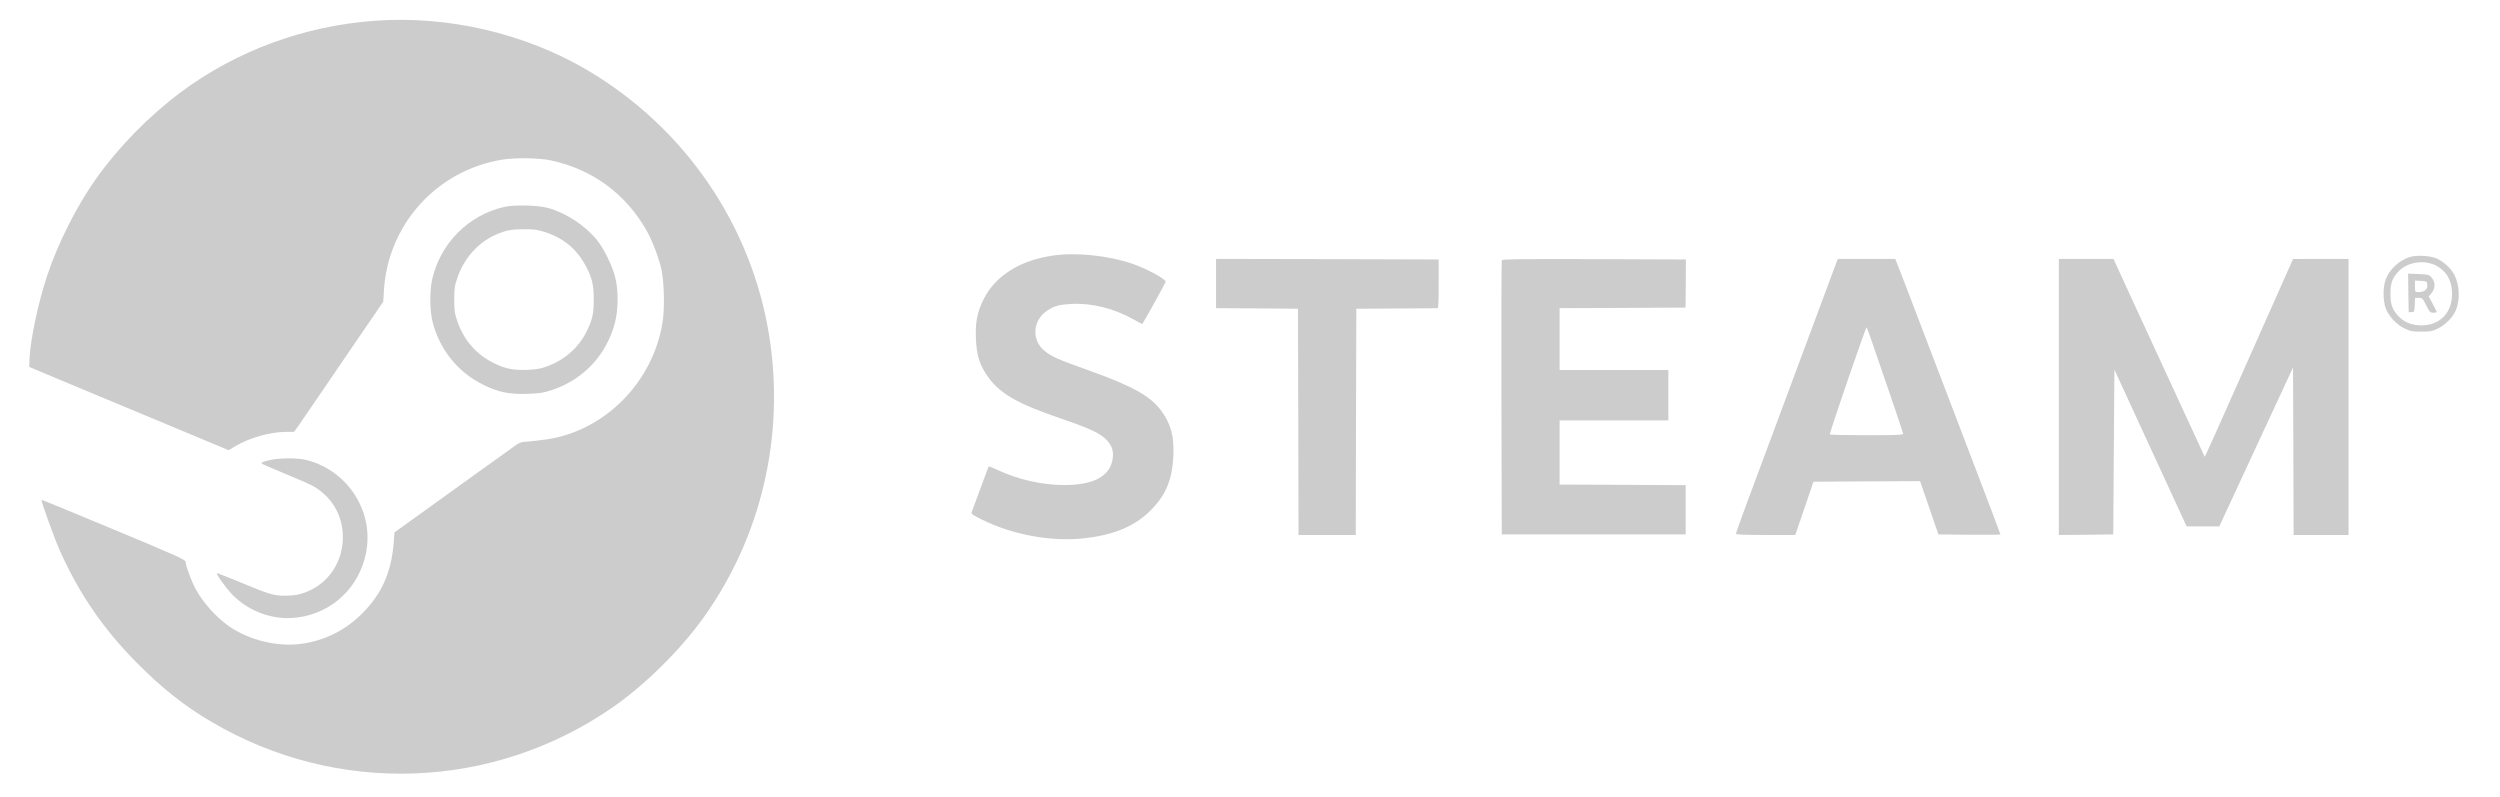
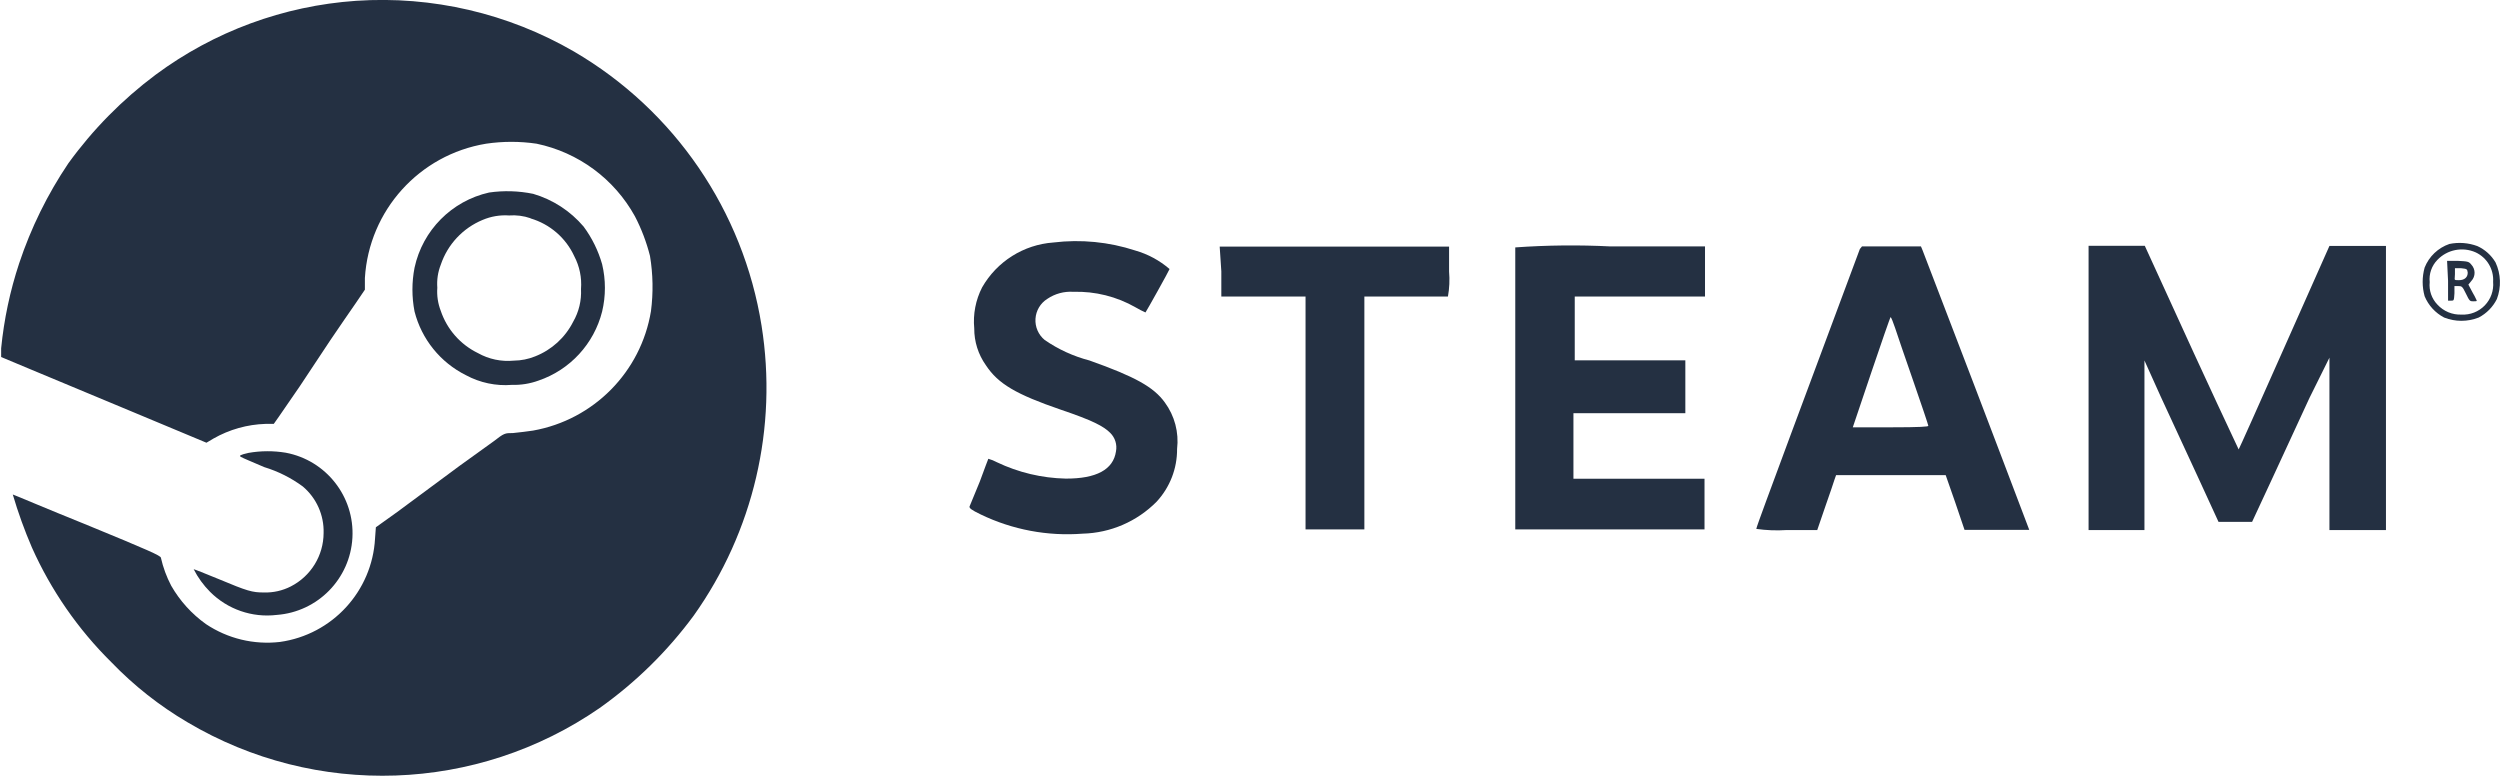
- <svg xmlns="http://www.w3.org/2000/svg" width="157" height="50" viewBox="0 0 157 50" fill="none">
-   <path d="M23.558 1.302C19.1 1.619 14.828 3.194 11.326 5.813C9.334 7.302 7.443 9.237 6.033 11.223C4.818 12.935 3.632 15.288 2.956 17.324C2.409 18.971 1.906 21.338 1.855 22.511L1.834 23.043L3.667 23.813C4.674 24.23 7.493 25.41 9.931 26.424L14.361 28.273L14.778 28.022C15.669 27.489 16.964 27.122 17.978 27.122H18.467L18.783 26.676C18.963 26.424 19.531 25.59 20.056 24.82C20.581 24.05 21.444 22.784 21.969 22.014C22.494 21.245 23.184 20.237 23.5 19.777L24.069 18.942L24.112 18.23C24.363 14.101 27.42 10.712 31.511 10.029C32.317 9.892 33.87 9.914 34.589 10.072C37.221 10.64 39.292 12.165 40.615 14.496C40.961 15.108 41.385 16.216 41.536 16.921C41.715 17.755 41.752 19.403 41.6 20.295C40.982 24.007 38.012 27.014 34.402 27.583C34.014 27.64 33.46 27.705 33.18 27.727C32.676 27.755 32.648 27.763 31.993 28.245C31.619 28.511 30.684 29.18 29.915 29.734C28.347 30.863 27.916 31.173 26.068 32.504L24.773 33.432L24.723 34.108C24.572 35.942 23.968 37.309 22.753 38.518C21.695 39.583 20.38 40.237 18.913 40.432C17.424 40.633 15.677 40.216 14.397 39.338C13.606 38.798 12.743 37.842 12.282 36.978C12.009 36.475 11.65 35.496 11.65 35.266C11.65 35.151 10.895 34.813 7.141 33.252C4.66 32.216 2.625 31.381 2.61 31.389C2.56 31.446 3.43 33.856 3.783 34.633C4.991 37.324 6.53 39.554 8.629 41.662C10.204 43.245 11.578 44.331 13.268 45.324C21.135 49.971 30.907 49.633 38.429 44.453C40.457 43.057 42.694 40.856 44.168 38.806C47.814 33.719 49.302 27.367 48.31 21.115C47.209 14.144 43.01 8.014 36.869 4.396C32.95 2.093 28.139 0.971 23.558 1.302Z" fill="#CCCCCC" />
-   <path d="M31.677 12.993C29.419 13.496 27.628 15.302 27.132 17.583C26.974 18.324 26.988 19.532 27.175 20.252C27.614 21.95 28.757 23.374 30.31 24.144C31.296 24.633 31.964 24.77 33.108 24.734C33.935 24.705 34.136 24.669 34.733 24.468C36.674 23.806 38.105 22.259 38.623 20.252C38.839 19.389 38.846 18.209 38.623 17.374C38.429 16.633 37.926 15.619 37.487 15.072C36.746 14.158 35.531 13.36 34.409 13.058C33.784 12.885 32.309 12.849 31.677 12.993ZM34.208 14.568C35.445 14.964 36.308 15.712 36.876 16.878C37.207 17.547 37.286 17.942 37.286 18.849C37.286 19.741 37.199 20.093 36.811 20.87C36.344 21.806 35.502 22.561 34.488 22.957C34.014 23.144 33.769 23.194 33.187 23.223C32.259 23.266 31.741 23.166 31.008 22.799C29.929 22.273 29.138 21.374 28.735 20.216C28.549 19.683 28.527 19.504 28.527 18.813C28.527 18.122 28.549 17.942 28.735 17.41C29.181 16.137 30.116 15.137 31.296 14.669C31.864 14.446 32.123 14.403 32.913 14.396C33.51 14.389 33.748 14.425 34.208 14.568Z" fill="#CCCCCC" />
-   <path d="M66.122 16.05C64.037 16.353 62.512 17.317 61.771 18.791C61.369 19.597 61.239 20.259 61.289 21.288C61.333 22.288 61.498 22.842 61.958 23.54C62.713 24.676 63.814 25.324 66.553 26.259C68.473 26.914 69.142 27.23 69.531 27.669C69.847 28.029 69.94 28.331 69.876 28.799C69.725 29.907 68.682 30.468 66.805 30.46C65.396 30.453 63.907 30.108 62.613 29.497C62.339 29.367 62.109 29.281 62.095 29.288C62.081 29.302 61.843 29.928 61.57 30.683C61.289 31.432 61.045 32.108 61.016 32.173C60.98 32.273 61.11 32.36 61.714 32.655C63.598 33.576 65.949 34.014 67.934 33.82C69.984 33.619 71.371 33.022 72.436 31.871C73.248 30.993 73.629 30.022 73.687 28.648C73.745 27.417 73.536 26.626 72.939 25.813C72.256 24.871 71.127 24.245 68.344 23.252C66.359 22.54 66.057 22.403 65.59 22.029C64.77 21.36 64.849 20.122 65.748 19.518C66.215 19.209 66.489 19.13 67.344 19.086C68.552 19.022 69.984 19.381 71.141 20.036C71.458 20.216 71.724 20.353 71.738 20.345C71.803 20.281 73.205 17.748 73.205 17.698C73.205 17.518 72.047 16.892 71.12 16.568C69.638 16.05 67.596 15.835 66.122 16.05Z" fill="#CCCCCC" />
-   <path d="M151.322 16.144C150.639 16.367 150.035 16.942 149.812 17.576C149.647 18.065 149.647 18.842 149.812 19.331C149.985 19.827 150.481 20.374 150.999 20.626C151.358 20.799 151.495 20.827 152.056 20.827C152.617 20.827 152.753 20.799 153.113 20.626C153.559 20.41 154.055 19.907 154.22 19.504C154.501 18.835 154.465 17.907 154.141 17.273C153.933 16.863 153.48 16.439 153.034 16.238C152.617 16.05 151.747 16.007 151.322 16.144ZM152.919 16.648C153.616 16.979 153.99 17.604 153.99 18.453C153.99 19.648 153.228 20.432 152.056 20.432C151.437 20.432 150.948 20.223 150.589 19.82C150.222 19.403 150.121 19.108 150.121 18.453C150.121 17.799 150.222 17.504 150.589 17.086C151.121 16.482 152.156 16.288 152.919 16.648Z" fill="#CCCCCC" />
-   <path d="M151.243 18.389L151.265 19.604H151.445C151.617 19.604 151.624 19.583 151.646 19.151L151.667 18.705H151.898C152.113 18.705 152.149 18.741 152.365 19.173C152.574 19.59 152.617 19.64 152.811 19.64C152.926 19.64 153.027 19.619 153.027 19.59C153.027 19.568 152.912 19.338 152.775 19.086L152.523 18.619L152.703 18.403C152.94 18.122 152.947 17.712 152.71 17.439C152.559 17.252 152.494 17.238 151.883 17.209L151.229 17.18L151.243 18.389ZM152.437 17.892C152.466 18.166 152.25 18.345 151.898 18.345C151.66 18.345 151.66 18.345 151.66 17.979V17.619L152.041 17.64C152.401 17.662 152.415 17.669 152.437 17.892Z" fill="#CCCCCC" />
-   <path d="M76.369 17.806V19.353L78.944 19.367L81.511 19.389L81.532 26.489L81.547 33.597H83.345H85.142L85.157 26.489L85.178 19.389L87.695 19.374C89.083 19.367 90.248 19.36 90.284 19.353C90.327 19.353 90.356 18.799 90.349 17.82V16.295L83.359 16.273L76.369 16.259V17.806Z" fill="#CCCCCC" />
-   <path d="M94.311 16.345C94.289 16.396 94.282 20.288 94.289 25L94.311 33.561H100.085H105.86V32.014V30.468L101.898 30.446L97.942 30.431V28.417V26.403H101.358H104.774V24.82V23.237H101.358H97.942V21.295V19.352L101.898 19.338L105.853 19.316L105.867 17.806L105.874 16.295L100.107 16.273C95.534 16.259 94.333 16.273 94.311 16.345Z" fill="#CCCCCC" />
-   <path d="M115.338 16.453C115.23 16.741 113.26 22.022 111.153 27.698C110.664 29.022 109.981 30.856 109.635 31.777C109.297 32.698 109.017 33.482 109.017 33.525C109.017 33.576 109.65 33.597 110.88 33.597H112.742L113.231 32.173C113.497 31.396 113.756 30.64 113.799 30.504L113.885 30.252L117.229 30.23L120.58 30.216L121.156 31.885L121.731 33.561L123.68 33.583C124.751 33.59 125.628 33.583 125.628 33.561C125.628 33.54 124.866 31.525 123.931 29.079C122.996 26.64 121.558 22.863 120.731 20.698C119.904 18.525 119.178 16.64 119.12 16.504L119.02 16.259H117.215H115.417L115.338 16.453ZM117.488 21.259C117.603 21.612 118.114 23.086 118.61 24.525C119.106 25.971 119.516 27.187 119.516 27.238C119.516 27.317 119.049 27.331 117.215 27.331C115.949 27.331 114.914 27.309 114.914 27.281C114.907 27.122 117.179 20.511 117.222 20.554C117.244 20.59 117.366 20.899 117.488 21.259Z" fill="#CCCCCC" />
-   <path d="M129.296 24.928V33.597L131.007 33.583L132.712 33.561L132.748 28.381L132.784 23.209L133.805 25.432C134.373 26.662 135.394 28.878 136.077 30.36L137.321 33.058H138.35H139.371L140.557 30.504C141.204 29.101 142.247 26.856 142.873 25.511L144.002 23.079L144.023 28.338L144.038 33.597H145.764H147.489V24.928V16.259H145.749L144.002 16.266L141.24 22.482C139.723 25.907 138.472 28.698 138.457 28.691C138.443 28.669 136.494 24.446 134.021 19.079L132.726 16.259H131.007H129.296V24.928Z" fill="#CCCCCC" />
-   <path d="M16.949 28.892C16.432 29.014 16.345 29.065 16.489 29.144C16.547 29.18 17.187 29.453 17.913 29.755C19.574 30.446 19.819 30.568 20.257 30.942C21.099 31.662 21.537 32.64 21.53 33.777C21.523 35.173 20.753 36.439 19.545 37.036C18.97 37.317 18.582 37.403 17.906 37.41C17.194 37.41 16.921 37.331 15.144 36.59C14.317 36.252 13.627 35.978 13.62 35.993C13.555 36.05 14.238 36.993 14.619 37.374C15.705 38.453 17.215 38.971 18.69 38.777C20.861 38.489 22.544 36.907 22.983 34.741C23.508 32.137 21.861 29.554 19.236 28.885C18.704 28.748 17.517 28.755 16.949 28.892Z" fill="#CCCCCC" />
+ <svg xmlns="http://www.w3.org/2000/svg" id="Layer_1" data-name="Layer 1" viewBox="0 0 152.58 47.34">
+   <defs>
+     <style>.cls-1{fill:#243042;}</style>
+   </defs>
+   <path class="cls-1" d="M23.56,1.3A23.21,23.21,0,0,0,11.33,5.81,25.16,25.16,0,0,0,6,11.22,25.12,25.12,0,0,0,3,17.32a24,24,0,0,0-1.1,5.19l0,.53,1.84.77,6.26,2.61,4.43,1.85.42-.25a6.86,6.86,0,0,1,3.2-.9h.49l.31-.44,1.28-1.86L22,22c.52-.77,1.21-1.77,1.53-2.23l.57-.84,0-.71a8.85,8.85,0,0,1,7.4-8.2,10.55,10.55,0,0,1,3.08,0,8.94,8.94,0,0,1,6,4.43,11.2,11.2,0,0,1,.92,2.42,11.51,11.51,0,0,1,.06,3.37,8.87,8.87,0,0,1-7.2,7.29c-.39.06-.94.12-1.22.15-.5,0-.53,0-1.19.51l-2.07,1.49L26.07,32.5l-1.3.93-.05.68a6.75,6.75,0,0,1-5.81,6.32,6.73,6.73,0,0,1-4.51-1.09A7.39,7.39,0,0,1,12.28,37a7,7,0,0,1-.63-1.71c0-.12-.76-.46-4.51-2-2.48-1-4.52-1.87-4.53-1.86a28.41,28.41,0,0,0,1.17,3.24,23.1,23.1,0,0,0,4.85,7,21.73,21.73,0,0,0,4.64,3.66,23.32,23.32,0,0,0,25.16-.87,25.37,25.37,0,0,0,5.74-5.64,24,24,0,0,0,4.14-17.69A23.7,23.7,0,0,0,36.87,4.4,23.39,23.39,0,0,0,23.56,1.3Z" transform="translate(-1.83 -1.25)" />
+   <path class="cls-1" d="M31.68,13a6,6,0,0,0-4.55,4.59,7,7,0,0,0,0,2.67,6,6,0,0,0,3.14,3.89,5.05,5.05,0,0,0,2.8.59,4.39,4.39,0,0,0,1.62-.26,6,6,0,0,0,3.89-4.22,6.23,6.23,0,0,0,0-2.88,7.16,7.16,0,0,0-1.13-2.3,6.41,6.41,0,0,0-3.08-2A7.83,7.83,0,0,0,31.68,13Zm2.53,1.58a4.26,4.26,0,0,1,2.67,2.31,3.68,3.68,0,0,1,.41,2,3.62,3.62,0,0,1-.48,2A4.4,4.4,0,0,1,34.49,23a3.54,3.54,0,0,1-1.3.26A3.73,3.73,0,0,1,31,22.8a4.45,4.45,0,0,1-2.27-2.58,3.25,3.25,0,0,1-.21-1.41,3.18,3.18,0,0,1,.21-1.4,4.52,4.52,0,0,1,2.56-2.74,3.51,3.51,0,0,1,1.61-.27A3.26,3.26,0,0,1,34.21,14.57Z" transform="translate(-1.83 -1.25)" />
+   <path class="cls-1" d="M66.12,16.05a5.46,5.46,0,0,0-4.35,2.74,4.55,4.55,0,0,0-.48,2.5A3.84,3.84,0,0,0,62,23.54c.75,1.14,1.85,1.78,4.59,2.72,1.92.65,2.59,1,3,1.41a1.25,1.25,0,0,1,.35,1.13c-.16,1.11-1.2,1.67-3.07,1.66a10.27,10.27,0,0,1-4.2-1,2.49,2.49,0,0,0-.52-.21s-.25.64-.52,1.39L61,32.17c0,.1.09.19.69.48a12.16,12.16,0,0,0,6.22,1.17,6.58,6.58,0,0,0,4.51-1.95,4.69,4.69,0,0,0,1.25-3.22,4,4,0,0,0-.75-2.84c-.68-.94-1.81-1.57-4.6-2.56A8.65,8.65,0,0,1,65.59,22a1.55,1.55,0,0,1,.16-2.51,2.54,2.54,0,0,1,1.59-.43,7.23,7.23,0,0,1,3.8.95,5.82,5.82,0,0,0,.6.31c.06-.07,1.47-2.6,1.47-2.65a5.51,5.51,0,0,0-2.09-1.13A11.58,11.58,0,0,0,66.12,16.05Z" transform="translate(-1.83 -1.25)" />
+   <path class="cls-1" d="M151.32,16.14a2.5,2.5,0,0,0-1.51,1.44,3.25,3.25,0,0,0,0,1.75,2.58,2.58,0,0,0,1.19,1.3,2.88,2.88,0,0,0,2.11,0,2.57,2.57,0,0,0,1.11-1.13,2.88,2.88,0,0,0-.08-2.23,2.47,2.47,0,0,0-1.11-1A3.11,3.11,0,0,0,151.32,16.14Zm1.6.51a1.85,1.85,0,0,1,1.07,1.8,1.84,1.84,0,0,1-1.93,2,1.89,1.89,0,0,1-1.47-.61,1.71,1.71,0,0,1-.47-1.37,1.69,1.69,0,0,1,.47-1.36A2.07,2.07,0,0,1,152.92,16.65Z" transform="translate(-1.83 -1.25)" />
+   <path class="cls-1" d="M151.24,18.39l0,1.21h.19c.17,0,.17,0,.2-.45l0-.44h.23c.21,0,.25,0,.47.46s.25.47.44.47.22,0,.22-.05a5.11,5.11,0,0,0-.26-.5l-.25-.47.18-.22a.73.73,0,0,0,0-1c-.15-.19-.22-.2-.83-.23l-.65,0Zm1.2-.5c0,.28-.19.46-.54.46s-.24,0-.24-.37v-.36l.38,0C152.4,17.66,152.41,17.67,152.44,17.89Z" transform="translate(-1.83 -1.25)" />
+   <path class="cls-1" d="M76.37,17.81v1.54l2.57,0,2.57,0,0,7.1,0,7.11h3.59l0-7.11,0-7.1,2.52,0c1.38,0,2.55,0,2.58,0a5.79,5.79,0,0,0,.07-1.53V16.3l-7,0h-7Z" transform="translate(-1.83 -1.25)" />
+   <path class="cls-1" d="M94.31,16.35s0,3.94,0,8.65l0,8.56h11.55V30.47l-4,0-4,0v-4h6.83V23.24H97.94V19.35h4l3.95,0,0-1.51V16.29l-5.76,0A47.94,47.94,0,0,0,94.31,16.35Z" transform="translate(-1.83 -1.25)" />
+   <path class="cls-1" d="M115.34,16.45c-.11.29-2.08,5.57-4.19,11.25l-1.51,4.08c-.34.92-.62,1.7-.62,1.75a9.1,9.1,0,0,0,1.86.07h1.86l.49-1.43c.27-.77.53-1.53.57-1.67l.09-.25,3.34,0h3.35l.58,1.66.57,1.68,2,0c1.07,0,1.95,0,1.95,0s-.76-2-1.7-4.48-2.37-6.22-3.2-8.38-1.55-4.06-1.61-4.2l-.1-.24h-3.6Zm2.15,4.81c.11.35.62,1.83,1.12,3.27s.91,2.66.91,2.71-.47.09-2.31.09c-1.26,0-2.3,0-2.3,0s2.27-6.77,2.31-6.73S117.37,20.9,117.49,21.26Z" transform="translate(-1.83 -1.25)" />
+   <path class="cls-1" d="M129.3,24.93V33.6l1.71,0,1.7,0,0-5.18,0-5.17,1,2.22c.57,1.23,1.59,3.45,2.28,4.93l1.24,2.7h2.05l1.19-2.56c.64-1.4,1.69-3.64,2.31-5L144,23.08l0,5.26,0,5.26h3.45V16.26H144l-2.76,6.21c-1.52,3.43-2.77,6.22-2.78,6.21s-2-4.24-4.44-9.61l-1.29-2.82H129.3Z" transform="translate(-1.83 -1.25)" />
+   <path class="cls-1" d="M17,28.89c-.52.12-.6.17-.46.25s.7.31,1.42.62a7.79,7.79,0,0,1,2.35,1.18,3.58,3.58,0,0,1,1.27,2.84,3.67,3.67,0,0,1-2,3.26,3.38,3.38,0,0,1-1.64.37c-.72,0-1-.08-2.77-.82-.82-.34-1.51-.61-1.52-.6a5.48,5.48,0,0,0,1,1.38,4.92,4.92,0,0,0,4.07,1.41,5,5,0,0,0,.55-9.9A6.77,6.77,0,0,0,17,28.89Z" transform="translate(-1.83 -1.25)" />
</svg>
